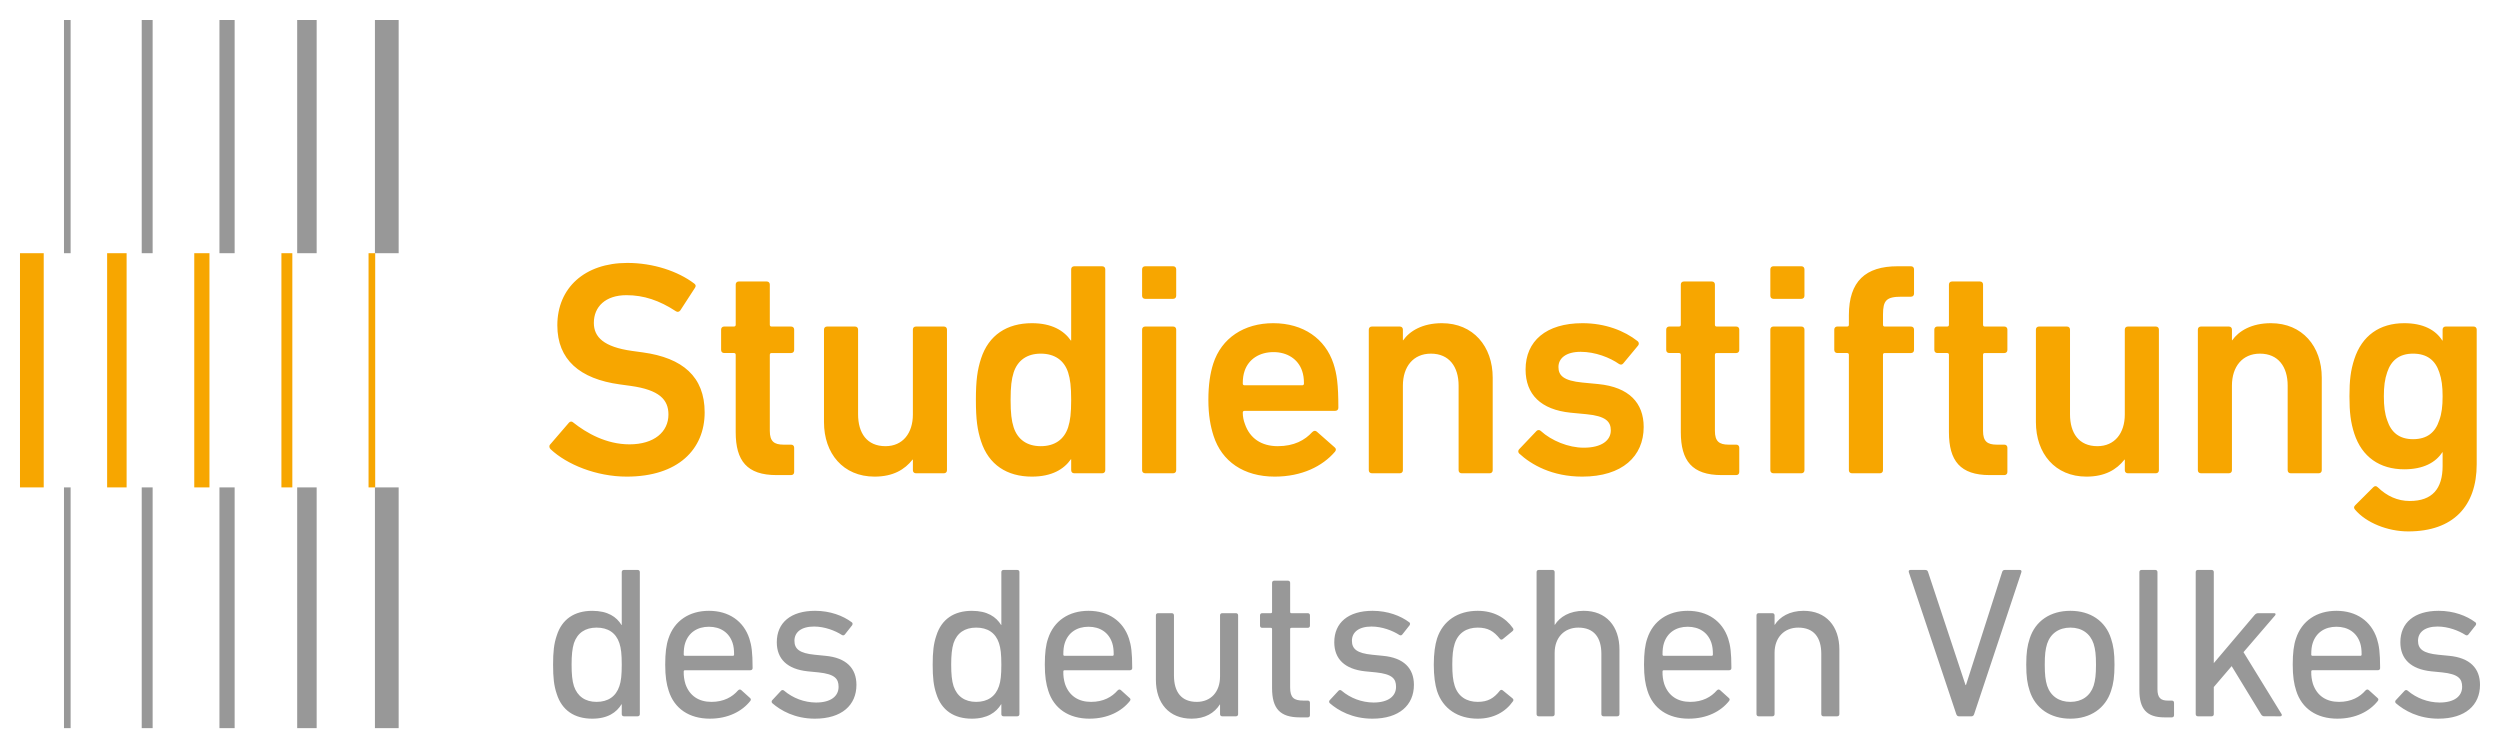
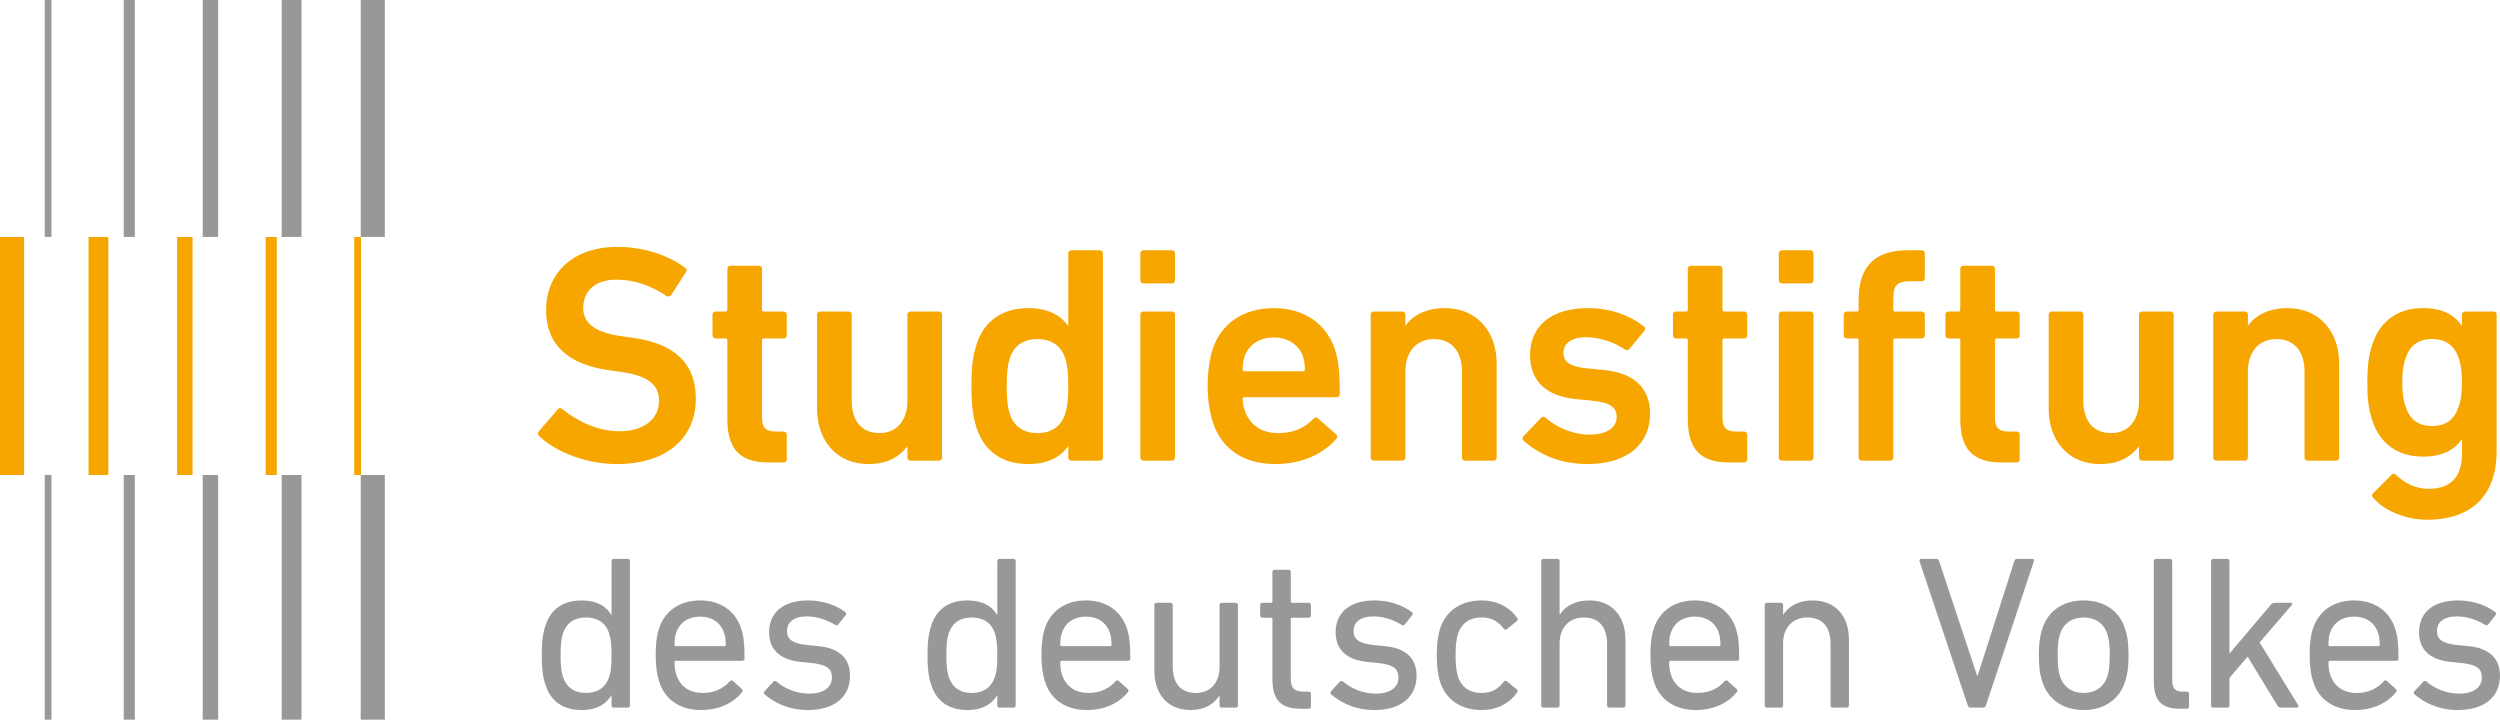
- <svg xmlns="http://www.w3.org/2000/svg" viewBox="0 0 165.485 49.521" height="187.167" width="625.456">
-   <path d="M25.17 135.168h1.571v-15.503H25.17zm5.768 0h1.29v-15.503h-1.29zm5.768 0h1.006v-15.503h-1.006Zm5.769 0h.723v-15.503h-.723zm5.768 0h.44v-15.503h-.44zm135.335-3.191c-.907 0-1.45-.444-1.712-1.25-.162-.443-.222-.927-.222-1.592 0-.644.06-1.128.222-1.592.261-.785.805-1.228 1.712-1.228.927 0 1.472.443 1.733 1.228.162.464.222.948.222 1.592 0 .665-.06 1.15-.222 1.592-.261.806-.806 1.25-1.733 1.25m-.322 6.105c2.982 0 4.534-1.672 4.534-4.453v-8.906c0-.121-.08-.202-.202-.202h-1.853c-.121 0-.202.08-.202.202v.725h-.02c-.443-.705-1.27-1.149-2.519-1.149-1.632 0-2.8.826-3.305 2.378-.242.746-.322 1.39-.322 2.458 0 1.068.08 1.733.322 2.48.504 1.53 1.673 2.356 3.305 2.356 1.25 0 2.076-.443 2.519-1.128h.02v.907c0 1.511-.685 2.318-2.176 2.318-.806 0-1.511-.323-2.116-.907-.1-.101-.201-.101-.302 0l-1.19 1.188c-.1.101-.1.182-.02.283.746.886 2.177 1.45 3.527 1.45m-5.924-3.848c.12 0 .202-.081.202-.202v-6.126c0-2.075-1.29-3.607-3.366-3.607-1.29 0-2.136.524-2.559 1.129h-.02v-.705c0-.121-.08-.202-.201-.202h-1.854c-.121 0-.202.08-.202.202v9.31c0 .12.081.2.202.2h1.854c.12 0 .2-.08.2-.2v-5.603c0-1.25.686-2.115 1.855-2.115 1.209 0 1.834.866 1.834 2.115v5.602c0 .12.08.202.201.202zm-10.78 0c.12 0 .201-.081.201-.202v-9.31c0-.12-.08-.201-.201-.201h-1.854c-.121 0-.202.08-.202.202v5.621c0 1.23-.665 2.096-1.813 2.096-1.23 0-1.814-.866-1.814-2.116v-5.601c0-.121-.08-.202-.201-.202h-1.854c-.121 0-.202.08-.202.202v6.125c0 2.076 1.27 3.607 3.345 3.607 1.23 0 1.995-.463 2.52-1.128h.02v.705c0 .12.08.202.2.202zm-10.03.12c.122 0 .202-.08.202-.201v-1.612c0-.121-.08-.202-.201-.202h-.504c-.625 0-.907-.221-.907-.906v-5.038c0-.08.04-.12.121-.12h1.29c.12 0 .201-.081.201-.202v-1.35c0-.121-.08-.202-.201-.202h-1.29c-.08 0-.12-.04-.12-.12v-2.66c0-.121-.081-.202-.202-.202h-1.854c-.12 0-.202.08-.202.201v2.66c0 .08-.04.12-.12.12h-.645c-.121 0-.202.082-.202.203v1.35c0 .12.08.201.202.201h.645c.08 0 .12.04.12.121v5.118c0 1.894.746 2.841 2.7 2.841zm-8.234-.12c.12 0 .201-.081.201-.202v-7.637c0-.08.04-.12.121-.12h1.733c.12 0 .201-.081.201-.202v-1.35c0-.121-.08-.202-.201-.202h-1.733c-.08 0-.12-.04-.12-.12v-.666c0-.947.22-1.189 1.228-1.189h.625c.12 0 .201-.08.201-.201v-1.612c0-.121-.08-.202-.201-.202h-.887c-2.116 0-3.224.988-3.224 3.244v.625c0 .08-.04.12-.121.12h-.645c-.12 0-.201.082-.201.203v1.35c0 .12.08.201.201.201h.645c.08 0 .121.04.121.121v7.637c0 .12.08.202.202.202zm-5.2 0c.122 0 .203-.081.203-.202v-9.31c0-.12-.081-.201-.202-.201h-1.854c-.121 0-.202.08-.202.202v9.31c0 .12.08.2.202.2zm0-11.547c.122 0 .203-.08.203-.201v-1.753c0-.121-.081-.202-.202-.202h-1.854c-.121 0-.202.08-.202.202v1.753c0 .12.08.201.202.201zm-4.313 11.667c.12 0 .201-.08.201-.201v-1.612c0-.121-.08-.202-.201-.202h-.504c-.625 0-.907-.221-.907-.906v-5.038c0-.08.04-.12.12-.12h1.29c.122 0 .202-.081.202-.202v-1.35c0-.121-.08-.202-.201-.202h-1.29c-.08 0-.121-.04-.121-.12v-2.66c0-.121-.08-.202-.202-.202h-1.853c-.121 0-.202.08-.202.201v2.66c0 .08-.04.12-.12.12h-.646c-.12 0-.201.082-.201.203v1.35c0 .12.08.201.201.201h.645c.08 0 .121.04.121.121v5.118c0 1.894.746 2.841 2.7 2.841zm-10.196.101c2.66 0 4.07-1.35 4.07-3.284 0-1.592-.967-2.64-3.003-2.842l-1.047-.1c-1.25-.121-1.592-.464-1.592-1.028 0-.584.504-1.007 1.47-1.007.968 0 1.935.382 2.54.805.1.061.201.061.282-.04l.987-1.189a.199.199 0 0 0-.04-.282c-.867-.685-2.136-1.189-3.647-1.189-2.418 0-3.768 1.19-3.768 3.063 0 1.652 1.007 2.66 2.982 2.862l1.048.1c1.27.121 1.612.484 1.612 1.069 0 .664-.605 1.148-1.794 1.148-1.007 0-2.136-.464-2.84-1.108a.195.195 0 0 0-.283 0l-1.149 1.209a.195.195 0 0 0 0 .282c.807.745 2.177 1.531 4.172 1.531m-6.126-.221c.121 0 .202-.081.202-.202v-6.126c0-2.075-1.29-3.607-3.365-3.607-1.29 0-2.137.524-2.56 1.129h-.02v-.705c0-.121-.08-.202-.201-.202h-1.854c-.12 0-.202.08-.202.202v9.31c0 .12.081.2.202.2h1.854c.12 0 .201-.08.201-.2v-5.603c0-1.25.685-2.115 1.854-2.115 1.209 0 1.834.866 1.834 2.115v5.602c0 .12.08.202.201.202zm-12.291-5.945c0 .081-.041.121-.121.121h-3.81c-.08 0-.12-.04-.12-.12 0-.343.04-.585.12-.827.263-.786.988-1.25 1.915-1.25.907 0 1.633.464 1.895 1.25.08.242.12.484.12.826m-1.934 6.166c1.793 0 3.164-.685 3.99-1.652.08-.1.08-.201-.02-.282l-1.19-1.048c-.1-.08-.201-.06-.302.04-.483.524-1.189.927-2.277.927s-1.853-.524-2.176-1.47a2.132 2.132 0 0 1-.141-.746c0-.081.04-.121.12-.121h5.985c.142 0 .222-.081.222-.202 0-1.572-.1-2.237-.322-2.922-.544-1.652-1.995-2.68-3.99-2.68-1.935 0-3.425.988-3.97 2.68-.2.625-.322 1.39-.322 2.398 0 1.008.141 1.753.343 2.378.544 1.693 1.994 2.7 4.05 2.7m-6.724-.221c.12 0 .201-.081.201-.202v-9.31c0-.12-.08-.201-.201-.201h-1.854c-.121 0-.202.08-.202.202v9.31c0 .12.08.2.202.2zm0-11.547c.12 0 .201-.08.201-.201v-1.753c0-.121-.08-.202-.201-.202h-1.854c-.121 0-.202.08-.202.202v1.753c0 .12.08.201.202.201zm-8.766 9.753c-.907 0-1.531-.443-1.793-1.249-.141-.444-.201-.927-.201-1.814 0-.886.06-1.37.201-1.814.262-.805.886-1.248 1.793-1.248.927 0 1.552.443 1.814 1.248.14.444.201.928.201 1.814 0 .887-.06 1.37-.201 1.814-.262.806-.887 1.249-1.814 1.249m4.07 1.794c.122 0 .202-.081.202-.202v-13.3c0-.12-.08-.2-.202-.2h-1.853c-.121 0-.202.08-.202.2v4.716h-.02c-.463-.665-1.27-1.149-2.58-1.149-1.651 0-2.86.786-3.365 2.338-.241.745-.342 1.43-.342 2.74 0 1.31.1 1.995.342 2.74.505 1.552 1.714 2.338 3.366 2.338 1.31 0 2.116-.484 2.58-1.148h.02v.725c0 .12.08.202.2.202zm-10.477 0c.12 0 .201-.081.201-.202v-9.31c0-.12-.08-.201-.201-.201h-1.854c-.121 0-.202.08-.202.202v5.621c0 1.23-.665 2.096-1.813 2.096-1.23 0-1.814-.866-1.814-2.116v-5.601c0-.121-.08-.202-.201-.202h-1.854c-.121 0-.202.08-.202.202v6.125c0 2.076 1.27 3.607 3.345 3.607 1.23 0 1.995-.463 2.52-1.128h.02v.705c0 .12.08.202.2.202zm-10.116.12c.121 0 .202-.08.202-.201v-1.612c0-.121-.08-.202-.202-.202h-.504c-.624 0-.906-.221-.906-.906v-5.038c0-.08.04-.12.12-.12h1.29c.121 0 .202-.081.202-.202v-1.35c0-.121-.08-.202-.202-.202h-1.29c-.08 0-.12-.04-.12-.12v-2.66c0-.121-.081-.202-.202-.202h-1.854c-.121 0-.201.08-.201.201v2.66c0 .08-.04.12-.121.12h-.645c-.12 0-.201.082-.201.203v1.35c0 .12.08.201.201.201h.645c.08 0 .12.04.12.121v5.118c0 1.894.746 2.841 2.7 2.841zm-10.881.101c3.405 0 5.158-1.813 5.158-4.252 0-2.357-1.45-3.606-4.09-3.97l-.725-.1c-1.854-.262-2.52-.907-2.52-1.854 0-1.068.767-1.834 2.157-1.834 1.148 0 2.176.343 3.284 1.069.101.06.202.04.282-.06l.968-1.492c.08-.12.06-.201-.04-.282-1.089-.826-2.721-1.37-4.434-1.37-2.821 0-4.634 1.652-4.634 4.13 0 2.278 1.491 3.547 4.13 3.91l.726.1c1.894.263 2.499.907 2.499 1.894 0 1.15-.947 1.975-2.58 1.975-1.531 0-2.841-.745-3.727-1.45-.081-.081-.202-.081-.283.02l-1.249 1.45c-.08.1-.04.222.04.303 1.068 1.007 3.023 1.813 5.038 1.813" style="fill:#f7a600;fill-opacity:1;fill-rule:nonzero;stroke:none;stroke-width:.353" transform="translate(-23.847 -102.906)" />
-   <path d="M48.665 151.104h1.571v-15.936h-1.571Zm-5.146 0h1.289v-15.936h-1.29zm-5.146 0h1.006v-15.936h-1.006zm-5.145 0h.723v-15.936h-.723Zm-5.146 0h.44v-15.936h-.44Zm20.583-31.44h1.571V104.23h-1.571Zm-5.146 0h1.289V104.23h-1.29zm-5.146 0h1.006V104.23h-1.006zm-5.145 0h.723V104.23h-.723Zm-5.146 0h.44V104.23h-.44zm157.177 30.813c1.78 0 2.75-.897 2.75-2.237 0-1.097-.67-1.795-2.052-1.924l-.712-.07c-1.013-.1-1.34-.385-1.34-.927 0-.555.441-.94 1.297-.94.698 0 1.396.27 1.838.555.071.043.142.043.2-.028l.484-.613c.042-.071.042-.156-.029-.199-.57-.428-1.425-.756-2.422-.756-1.61 0-2.537.785-2.537 2.081 0 1.111.699 1.781 2.038 1.924l.727.071c1.069.114 1.325.413 1.325.955 0 .612-.499 1.04-1.496 1.04a3.314 3.314 0 0 1-2.109-.784.138.138 0 0 0-.2 0l-.584.627a.138.138 0 0 0 0 .2c.556.484 1.496 1.026 2.822 1.026m-8.336-4.161c-.057 0-.085-.029-.085-.086 0-.313.028-.556.1-.769.227-.684.797-1.069 1.567-1.069.77 0 1.339.385 1.567 1.07.071.212.1.455.1.768 0 .057-.029.086-.086.086zm1.653 4.16c1.197 0 2.123-.484 2.664-1.168.057-.071.057-.142-.014-.2l-.584-.527c-.071-.057-.143-.043-.214.029-.37.428-.94.755-1.752.755-.841 0-1.454-.399-1.724-1.183a2.559 2.559 0 0 1-.114-.826c0-.057.028-.086.085-.086h4.317c.1 0 .157-.056.157-.142 0-1.04-.071-1.51-.214-1.952-.384-1.169-1.368-1.839-2.678-1.839-1.297 0-2.295.656-2.68 1.839-.142.413-.213.94-.213 1.724s.085 1.282.228 1.724c.37 1.183 1.354 1.853 2.736 1.853m-3.786-.157c.085 0 .128-.086.085-.143l-2.522-4.103 2.095-2.437c.057-.071.028-.143-.057-.143h-1.054c-.1 0-.171.029-.257.128l-2.693 3.178v-6.027c0-.086-.057-.143-.142-.143h-.912c-.086 0-.143.057-.143.143v9.404c0 .086.057.143.143.143h.912c.085 0 .142-.057.142-.143v-1.795L171.57 147l1.937 3.177c.058.1.13.143.229.143zm-7.177.071c.085 0 .142-.057.142-.142v-.827c0-.085-.057-.142-.142-.142h-.27c-.471 0-.685-.186-.685-.756v-7.75c0-.087-.057-.143-.142-.143h-.912c-.086 0-.143.056-.143.142v7.823c0 1.225.47 1.795 1.667 1.795zm-6.72-1.026c-.755 0-1.31-.385-1.539-1.069-.114-.37-.156-.74-.156-1.396 0-.655.042-1.012.156-1.382.228-.684.784-1.069 1.54-1.069.754 0 1.31.385 1.538 1.069.114.37.157.727.157 1.382 0 .656-.043 1.026-.157 1.396-.228.684-.784 1.069-1.539 1.069m0 1.112c1.325 0 2.322-.684 2.693-1.838.157-.471.228-.94.228-1.74 0-.783-.071-1.253-.228-1.723-.37-1.169-1.368-1.839-2.693-1.839s-2.323.67-2.693 1.839c-.157.47-.228.94-.228 1.724 0 .798.071 1.268.228 1.739.37 1.154 1.368 1.838 2.693 1.838m-6.54-.157c.085 0 .142-.057.17-.143l3.121-9.376c.043-.114-.014-.17-.1-.17h-.983c-.1 0-.156.042-.185.142l-2.394 7.48h-.028l-2.48-7.48c-.028-.1-.085-.142-.2-.142h-.968c-.086 0-.143.056-.1.17l3.135 9.376c.028.086.086.143.17.143zm-8.894 0c.086 0 .143-.057.143-.143v-4.275c0-1.552-.884-2.565-2.365-2.565-.927 0-1.582.4-1.91.927h-.014v-.627c0-.086-.058-.143-.143-.143h-.912c-.085 0-.142.057-.142.143v6.54c0 .086.057.143.142.143h.912c.085 0 .143-.057.143-.143v-4.06c0-1.013.64-1.668 1.567-1.668 1.026 0 1.525.641 1.525 1.738v3.99c0 .086.057.143.142.143zm-11.478-4.004c-.056 0-.085-.029-.085-.086 0-.313.029-.555.1-.769.228-.684.797-1.069 1.567-1.069.77 0 1.34.385 1.568 1.07.07.213.1.455.1.768 0 .057-.03.086-.086.086zm1.654 4.16c1.196 0 2.123-.484 2.664-1.168.057-.071.057-.142-.014-.2l-.585-.527c-.07-.057-.142-.043-.213.029-.37.428-.94.755-1.753.755-.84 0-1.453-.399-1.724-1.183a2.559 2.559 0 0 1-.114-.826c0-.057.029-.085.085-.085h4.318c.1 0 .156-.057.156-.143 0-1.04-.07-1.51-.213-1.952-.385-1.169-1.368-1.839-2.679-1.839-1.296 0-2.294.656-2.679 1.839-.142.413-.213.94-.213 1.724s.085 1.282.227 1.724c.37 1.183 1.354 1.853 2.737 1.853m-4.733-.157c.086 0 .143-.057.143-.143v-4.275c0-1.552-.884-2.565-2.366-2.565-.926 0-1.581.4-1.909.927h-.014v-3.49c0-.087-.057-.143-.143-.143h-.912c-.085 0-.142.056-.142.142v9.404c0 .086.057.143.142.143h.912c.086 0 .143-.057.143-.143v-4.06c0-1.013.641-1.668 1.567-1.668 1.026 0 1.525.641 1.525 1.738v3.99c0 .086.057.143.143.143zm-12.147-3.42c0 .77.086 1.325.214 1.739.384 1.182 1.382 1.838 2.693 1.838 1.04 0 1.838-.442 2.337-1.155.042-.071.042-.128-.043-.2l-.627-.512c-.071-.057-.143-.057-.2.014-.398.499-.783.74-1.467.74-.74 0-1.297-.355-1.525-1.068-.114-.356-.157-.783-.157-1.396 0-.599.043-1.026.157-1.382.228-.713.784-1.069 1.525-1.069.684 0 1.069.242 1.468.74.056.072.128.072.199.015l.627-.513c.085-.07.085-.128.043-.2-.499-.712-1.297-1.154-2.337-1.154-1.311 0-2.308.656-2.693 1.839-.128.413-.214.969-.214 1.724m-4.065 3.577c1.781 0 2.75-.898 2.75-2.238 0-1.097-.67-1.795-2.052-1.923l-.712-.071c-1.012-.1-1.34-.385-1.34-.927 0-.555.442-.94 1.297-.94.698 0 1.396.27 1.838.555.071.043.142.043.2-.028l.484-.613c.043-.07.043-.156-.029-.199-.57-.428-1.424-.756-2.422-.756-1.61 0-2.536.785-2.536 2.081 0 1.111.698 1.781 2.037 1.924l.727.071c1.069.114 1.325.413 1.325.955 0 .613-.499 1.04-1.496 1.04a3.315 3.315 0 0 1-2.109-.784.138.138 0 0 0-.2 0l-.583.627a.138.138 0 0 0 0 .2c.555.484 1.496 1.026 2.821 1.026m-4.275-.086c.086 0 .143-.057.143-.142v-.827c0-.085-.057-.143-.143-.143h-.299c-.613 0-.87-.185-.87-.869v-3.861c0-.057.029-.086.086-.086h1.083c.086 0 .143-.057.143-.142v-.684c0-.086-.057-.143-.143-.143h-1.083c-.057 0-.085-.028-.085-.085v-1.924c0-.085-.057-.142-.143-.142h-.912c-.085 0-.142.056-.142.142v1.924c0 .057-.029.085-.086.085h-.57c-.085 0-.142.057-.142.143v.684c0 .085.057.142.142.142h.57c.057 0 .086.029.086.086v3.904c0 1.34.513 1.938 1.838 1.938zm-4.755-.071c.086 0 .143-.057.143-.143v-6.54c0-.086-.057-.143-.143-.143h-.912c-.085 0-.142.057-.142.143v4.047c0 1.026-.613 1.681-1.54 1.681-1.01 0-1.51-.641-1.51-1.753v-3.975c0-.086-.057-.143-.142-.143h-.912c-.085 0-.142.057-.142.143v4.26c0 1.554.869 2.58 2.365 2.58.884 0 1.51-.371 1.867-.94h.014v.64c0 .086.057.143.142.143zm-11.342-4.004c-.057 0-.085-.029-.085-.086 0-.313.028-.555.1-.769.227-.684.797-1.069 1.567-1.069.77 0 1.34.385 1.567 1.07.071.213.1.455.1.768 0 .057-.029.086-.085.086zm1.653 4.16c1.197 0 2.123-.484 2.665-1.168.057-.071.057-.142-.015-.2l-.584-.527c-.071-.057-.142-.043-.214.029-.37.428-.94.755-1.752.755-.841 0-1.454-.399-1.725-1.183a2.56 2.56 0 0 1-.113-.826c0-.057.028-.085.085-.085h4.318c.1 0 .157-.057.157-.143 0-1.04-.072-1.51-.214-1.952-.385-1.169-1.368-1.839-2.68-1.839-1.296 0-2.293.656-2.678 1.839-.143.413-.214.94-.214 1.724s.086 1.282.228 1.724c.37 1.183 1.354 1.853 2.736 1.853m-7.508-1.112c-.755 0-1.268-.37-1.496-1.04-.114-.356-.157-.798-.157-1.425 0-.613.043-1.054.157-1.425.228-.67.74-1.026 1.496-1.026.755 0 1.283.342 1.51 1.026.114.342.157.741.157 1.425s-.043 1.097-.157 1.425c-.227.684-.755 1.04-1.51 1.04m2.722.955c.085 0 .142-.057.142-.143v-9.404c0-.086-.057-.142-.142-.142h-.912c-.086 0-.143.056-.143.142v3.505h-.014c-.328-.542-.912-.94-1.938-.94-1.183 0-2.009.555-2.35 1.638-.186.542-.243 1.083-.243 1.924 0 .855.057 1.396.242 1.938.342 1.083 1.168 1.639 2.351 1.639 1.026 0 1.61-.414 1.938-.955h.014v.655c0 .086.057.143.143.143zm-13.397.157c1.782 0 2.75-.898 2.75-2.238 0-1.097-.67-1.795-2.051-1.923l-.713-.071c-1.011-.1-1.34-.385-1.34-.927 0-.555.443-.94 1.297-.94.699 0 1.397.27 1.839.555.07.043.142.043.2-.028l.484-.613c.042-.07.042-.156-.029-.199-.57-.428-1.425-.756-2.422-.756-1.61 0-2.537.785-2.537 2.081 0 1.111.699 1.781 2.038 1.924l.727.071c1.068.114 1.325.413 1.325.955 0 .613-.499 1.04-1.496 1.04a3.315 3.315 0 0 1-2.11-.784.138.138 0 0 0-.199 0l-.584.627a.138.138 0 0 0 0 .2c.556.484 1.496 1.026 2.821 1.026m-8.597-4.161c-.058 0-.086-.029-.086-.086 0-.313.028-.555.1-.769.228-.684.798-1.069 1.567-1.069.77 0 1.34.385 1.567 1.07.072.213.1.455.1.768 0 .057-.028.086-.085.086zm1.652 4.16c1.197 0 2.123-.484 2.665-1.168.057-.071.057-.142-.014-.2l-.584-.527c-.072-.057-.143-.043-.214.029-.37.428-.94.755-1.753.755-.84 0-1.453-.399-1.724-1.182a2.56 2.56 0 0 1-.114-.827c0-.057.028-.085.086-.085h4.317c.1 0 .157-.057.157-.143 0-1.04-.071-1.51-.214-1.952-.384-1.169-1.368-1.839-2.679-1.839-1.296 0-2.294.656-2.679 1.839-.142.413-.213.94-.213 1.724s.085 1.283.228 1.724c.37 1.183 1.353 1.853 2.735 1.853m-7.507-1.112c-.755 0-1.268-.37-1.497-1.04-.114-.356-.156-.798-.156-1.425 0-.613.042-1.054.156-1.425.229-.67.742-1.026 1.497-1.026.755 0 1.282.342 1.51 1.026.114.342.157.741.157 1.425s-.043 1.097-.157 1.425c-.228.684-.755 1.04-1.51 1.04m2.721.955c.086 0 .143-.057.143-.143v-9.404c0-.086-.057-.142-.143-.142h-.911c-.086 0-.143.056-.143.142v3.505h-.015c-.327-.542-.911-.94-1.938-.94-1.182 0-2.009.555-2.35 1.638-.186.542-.242 1.084-.242 1.924 0 .855.056 1.396.242 1.938.341 1.083 1.168 1.639 2.35 1.639 1.027 0 1.61-.414 1.938-.955h.015v.655c0 .086.057.143.143.143h.911" style="fill:#989898;fill-opacity:1;fill-rule:nonzero;stroke:none;stroke-width:.353" transform="translate(-23.847 -102.906)" />
+ <svg xmlns="http://www.w3.org/2000/svg" viewBox="0 0 26.458 7.616" height="28.785" width="100">
+   <path style="fill:#f7a600;fill-opacity:1;fill-rule:nonzero;stroke:none;stroke-width:.353" d="M1.323 32.262h1.571V16.759H1.323Zm5.768 0h1.29V16.759h-1.29zm5.768 0h1.006V16.759h-1.006zm5.769 0h.723V16.759h-.723zm5.768 0h.44V16.759h-.44zm135.335-3.191c-.907 0-1.45-.444-1.712-1.25-.162-.443-.222-.927-.222-1.592 0-.644.06-1.128.222-1.592.261-.785.805-1.228 1.712-1.228.927 0 1.472.443 1.733 1.228.162.464.222.948.222 1.592 0 .665-.06 1.15-.222 1.592-.261.806-.806 1.25-1.733 1.25m-.322 6.105c2.982 0 4.534-1.672 4.534-4.453v-8.906c0-.121-.08-.202-.202-.202h-1.853c-.121 0-.202.08-.202.202v.725h-.02c-.443-.705-1.27-1.149-2.519-1.149-1.632 0-2.8.826-3.305 2.378-.242.746-.322 1.39-.322 2.458 0 1.068.08 1.733.322 2.48.504 1.53 1.673 2.356 3.305 2.356 1.25 0 2.076-.443 2.519-1.128h.02v.907c0 1.511-.685 2.318-2.176 2.318-.806 0-1.511-.323-2.116-.907-.1-.101-.201-.101-.302 0l-1.19 1.188c-.1.101-.1.182-.02.283.746.886 2.177 1.45 3.527 1.45m-5.924-3.848c.12 0 .202-.081.202-.202V25c0-2.075-1.29-3.607-3.366-3.607-1.29 0-2.136.524-2.559 1.129h-.02v-.705c0-.121-.08-.202-.201-.202h-1.854c-.121 0-.202.08-.202.202v9.31c0 .12.081.2.202.2h1.854c.12 0 .2-.08.2-.2v-5.603c0-1.25.686-2.115 1.855-2.115 1.209 0 1.834.866 1.834 2.115v5.602c0 .12.08.202.201.202zm-10.78 0c.12 0 .201-.081.201-.202v-9.31c0-.12-.08-.201-.201-.201h-1.854c-.121 0-.202.08-.202.202v5.621c0 1.23-.665 2.096-1.813 2.096-1.23 0-1.814-.866-1.814-2.116v-5.601c0-.121-.08-.202-.201-.202h-1.854c-.121 0-.202.08-.202.202v6.125c0 2.076 1.27 3.607 3.345 3.607 1.23 0 1.995-.463 2.52-1.128h.02v.705c0 .12.08.202.2.202zm-10.03.12c.122 0 .202-.08.202-.201v-1.612c0-.121-.08-.202-.201-.202h-.504c-.625 0-.907-.221-.907-.906v-5.038c0-.08.04-.12.121-.12h1.29c.12 0 .201-.081.201-.202v-1.35c0-.121-.08-.202-.201-.202h-1.29c-.08 0-.12-.04-.12-.12v-2.66c0-.121-.081-.202-.202-.202h-1.854c-.12 0-.202.08-.202.201v2.66c0 .08-.04.12-.12.12h-.645c-.121 0-.202.082-.202.203v1.35c0 .12.08.201.202.201h.645c.08 0 .12.04.12.121v5.118c0 1.894.746 2.841 2.7 2.841zm-8.234-.12c.12 0 .201-.081.201-.202v-7.637c0-.08.04-.12.121-.12h1.733c.12 0 .201-.081.201-.202v-1.35c0-.121-.08-.202-.201-.202h-1.733c-.08 0-.12-.04-.12-.12v-.666c0-.947.22-1.189 1.228-1.189h.625c.12 0 .201-.08.201-.201v-1.612c0-.121-.08-.202-.201-.202h-.887c-2.116 0-3.224.988-3.224 3.244v.625c0 .08-.04.12-.121.12h-.645c-.12 0-.201.082-.201.203v1.35c0 .12.08.201.201.201h.645c.08 0 .121.04.121.121v7.637c0 .12.08.202.202.202zm-5.2 0c.122 0 .203-.081.203-.202v-9.31c0-.12-.081-.201-.202-.201h-1.854c-.121 0-.202.08-.202.202v9.31c0 .12.08.2.202.2zm0-11.547c.122 0 .203-.08.203-.201v-1.753c0-.121-.081-.202-.202-.202h-1.854c-.121 0-.202.08-.202.202v1.753c0 .12.08.201.202.201zm-4.313 11.667c.12 0 .201-.08.201-.201v-1.612c0-.121-.08-.202-.201-.202h-.504c-.625 0-.907-.221-.907-.906v-5.038c0-.08.04-.12.12-.12h1.29c.122 0 .202-.081.202-.202v-1.35c0-.121-.08-.202-.201-.202h-1.29c-.08 0-.121-.04-.121-.12v-2.66c0-.121-.08-.202-.202-.202h-1.853c-.121 0-.202.08-.202.201v2.66c0 .08-.04.12-.12.12h-.646c-.12 0-.201.082-.201.203v1.35c0 .12.08.201.201.201h.645c.08 0 .121.04.121.121v5.118c0 1.894.746 2.841 2.7 2.841zm-10.196.101c2.66 0 4.07-1.35 4.07-3.284 0-1.592-.967-2.64-3.003-2.842l-1.047-.1c-1.25-.121-1.592-.464-1.592-1.028 0-.584.504-1.007 1.47-1.007.968 0 1.935.382 2.54.805.1.061.201.061.282-.04l.987-1.189a.199.199 0 0 0-.04-.282c-.867-.685-2.136-1.189-3.647-1.189-2.418 0-3.768 1.19-3.768 3.063 0 1.652 1.007 2.66 2.982 2.862l1.048.1c1.27.121 1.612.484 1.612 1.069 0 .664-.605 1.148-1.794 1.148-1.007 0-2.136-.464-2.84-1.108a.195.195 0 0 0-.283 0l-1.149 1.209a.195.195 0 0 0 0 .282c.807.745 2.177 1.531 4.172 1.531m-6.126-.221c.121 0 .202-.081.202-.202V25c0-2.075-1.29-3.607-3.365-3.607-1.29 0-2.137.524-2.56 1.129h-.02v-.705c0-.121-.08-.202-.201-.202h-1.854c-.12 0-.202.08-.202.202v9.31c0 .12.081.2.202.2h1.854c.12 0 .201-.08.201-.2v-5.603c0-1.25.685-2.115 1.854-2.115 1.209 0 1.834.866 1.834 2.115v5.602c0 .12.08.202.201.202zm-12.291-5.945c0 .081-.041.121-.121.121h-3.81c-.08 0-.12-.04-.12-.12 0-.343.04-.585.12-.827.263-.786.988-1.25 1.915-1.25.907 0 1.633.464 1.895 1.25.08.242.12.484.12.826m-1.934 6.166c1.793 0 3.164-.685 3.99-1.652.08-.1.08-.201-.02-.282l-1.19-1.048c-.1-.08-.201-.06-.302.04-.483.524-1.189.927-2.277.927s-1.853-.524-2.176-1.47a2.132 2.132 0 0 1-.141-.746c0-.081.04-.121.12-.121h5.985c.142 0 .222-.081.222-.202 0-1.572-.1-2.237-.322-2.922-.544-1.652-1.995-2.68-3.99-2.68-1.935 0-3.425.988-3.97 2.68-.2.625-.322 1.39-.322 2.398 0 1.008.141 1.753.343 2.378.544 1.693 1.994 2.7 4.05 2.7m-6.724-.221c.12 0 .201-.081.201-.202v-9.31c0-.12-.08-.201-.201-.201h-1.854c-.121 0-.202.08-.202.202v9.31c0 .12.08.2.202.2zm0-11.547c.12 0 .201-.08.201-.201v-1.753c0-.121-.08-.202-.201-.202h-1.854c-.121 0-.202.08-.202.202v1.753c0 .12.08.201.202.201zm-8.766 9.753c-.907 0-1.531-.443-1.793-1.249-.141-.444-.201-.927-.201-1.814 0-.886.06-1.37.201-1.814.262-.805.886-1.248 1.793-1.248.927 0 1.552.443 1.814 1.248.14.444.201.928.201 1.814 0 .887-.06 1.37-.201 1.814-.262.806-.887 1.249-1.814 1.249m4.07 1.794c.122 0 .202-.081.202-.202v-13.3c0-.12-.08-.2-.202-.2h-1.853c-.121 0-.202.08-.202.2v4.716h-.02c-.463-.665-1.27-1.149-2.58-1.149-1.651 0-2.86.786-3.365 2.338-.241.745-.342 1.43-.342 2.74 0 1.31.1 1.995.342 2.74.505 1.552 1.714 2.338 3.366 2.338 1.31 0 2.116-.484 2.58-1.148h.02v.725c0 .12.08.202.2.202zm-10.477 0c.12 0 .201-.081.201-.202v-9.31c0-.12-.08-.201-.201-.201h-1.854c-.121 0-.202.08-.202.202v5.621c0 1.23-.665 2.096-1.813 2.096-1.23 0-1.814-.866-1.814-2.116v-5.601c0-.121-.08-.202-.201-.202h-1.854c-.121 0-.202.08-.202.202v6.125c0 2.076 1.27 3.607 3.345 3.607 1.23 0 1.995-.463 2.52-1.128h.02v.705c0 .12.08.202.2.202zm-10.116.12c.121 0 .202-.08.202-.201v-1.612c0-.121-.08-.202-.202-.202h-.504c-.624 0-.906-.221-.906-.906v-5.038c0-.08.04-.12.12-.12h1.29c.121 0 .202-.081.202-.202v-1.35c0-.121-.08-.202-.202-.202h-1.29c-.08 0-.12-.04-.12-.12v-2.66c0-.121-.081-.202-.202-.202h-1.854c-.121 0-.201.08-.201.201v2.66c0 .08-.04.12-.121.12h-.645c-.12 0-.201.082-.201.203v1.35c0 .12.08.201.201.201h.645c.08 0 .12.04.12.121v5.118c0 1.894.746 2.841 2.7 2.841zm-10.881.101c3.405 0 5.158-1.813 5.158-4.252 0-2.357-1.45-3.606-4.09-3.97l-.725-.1c-1.854-.262-2.52-.907-2.52-1.854 0-1.068.767-1.834 2.157-1.834 1.148 0 2.176.343 3.284 1.069.101.06.202.04.282-.06L46 19.056c.08-.12.06-.201-.04-.282-1.089-.826-2.721-1.37-4.434-1.37-2.821 0-4.634 1.652-4.634 4.13 0 2.278 1.491 3.547 4.13 3.91l.726.1c1.894.263 2.499.907 2.499 1.894 0 1.15-.947 1.975-2.58 1.975-1.531 0-2.841-.745-3.727-1.45-.081-.081-.202-.081-.283.02l-1.249 1.45c-.08.1-.04.222.04.303 1.068 1.007 3.023 1.813 5.038 1.813" transform="translate(-.215 -.215) scale(.16248)" />
+   <path style="fill:#989898;fill-opacity:1;fill-rule:nonzero;stroke:none;stroke-width:.353" d="M24.818 48.198h1.571V32.262h-1.571zm-5.146 0h1.289V32.262h-1.29zm-5.146 0h1.006V32.262h-1.006zm-5.145 0h.723V32.262h-.723Zm-5.146 0h.44V32.262h-.44zm20.583-31.44h1.571V1.324h-1.571zm-5.146 0h1.289V1.324h-1.29zm-5.146 0h1.006V1.324h-1.006zm-5.145 0h.723V1.324h-.723Zm-5.146 0h.44V1.324h-.44zm157.177 30.813c1.78 0 2.75-.897 2.75-2.237 0-1.097-.67-1.795-2.052-1.924l-.712-.07c-1.013-.1-1.34-.385-1.34-.927 0-.555.441-.94 1.297-.94.698 0 1.396.27 1.838.555.071.043.142.043.2-.028l.484-.613c.042-.071.042-.156-.029-.199-.57-.428-1.425-.756-2.422-.756-1.61 0-2.537.785-2.537 2.081 0 1.111.699 1.781 2.038 1.924l.727.071c1.069.114 1.325.413 1.325.955 0 .612-.499 1.04-1.496 1.04a3.314 3.314 0 0 1-2.109-.784.138.138 0 0 0-.2 0l-.584.627a.138.138 0 0 0 0 .2c.556.484 1.496 1.026 2.822 1.026m-8.336-4.161c-.057 0-.085-.029-.085-.086 0-.313.028-.556.1-.769.227-.684.797-1.069 1.567-1.069.77 0 1.339.385 1.567 1.07.071.212.1.455.1.768 0 .057-.029.086-.086.086zm1.653 4.16c1.197 0 2.123-.484 2.664-1.168.057-.071.057-.142-.014-.2l-.584-.527c-.071-.057-.143-.043-.214.029-.37.428-.94.755-1.752.755-.841 0-1.454-.399-1.724-1.183a2.559 2.559 0 0 1-.114-.826c0-.057.028-.086.085-.086h4.317c.1 0 .157-.056.157-.142 0-1.04-.071-1.51-.214-1.952-.384-1.169-1.368-1.839-2.678-1.839-1.297 0-2.295.656-2.68 1.839-.142.413-.213.94-.213 1.724s.085 1.282.228 1.724c.37 1.183 1.354 1.853 2.736 1.853m-3.786-.157c.085 0 .128-.086.085-.143l-2.522-4.103 2.095-2.437c.057-.071.028-.143-.057-.143h-1.054c-.1 0-.171.029-.257.128l-2.693 3.178v-6.027c0-.086-.057-.143-.142-.143h-.912c-.086 0-.143.057-.143.143v9.404c0 .086.057.143.143.143h.912c.085 0 .142-.057.142-.143v-1.795l1.183-1.383 1.937 3.177c.058.1.13.143.229.143zm-7.177.071c.085 0 .142-.057.142-.142v-.827c0-.085-.057-.142-.142-.142h-.27c-.471 0-.685-.186-.685-.756v-7.75c0-.087-.057-.143-.142-.143h-.912c-.086 0-.143.056-.143.142v7.823c0 1.225.47 1.795 1.667 1.795zm-6.72-1.026c-.755 0-1.31-.385-1.539-1.069-.114-.37-.156-.74-.156-1.396 0-.655.042-1.012.156-1.382.228-.684.784-1.069 1.54-1.069.754 0 1.31.385 1.538 1.069.114.37.157.727.157 1.382 0 .656-.043 1.026-.157 1.396-.228.684-.784 1.069-1.539 1.069m0 1.112c1.325 0 2.322-.684 2.693-1.838.157-.471.228-.94.228-1.74 0-.783-.071-1.253-.228-1.723-.37-1.169-1.368-1.839-2.693-1.839s-2.323.67-2.693 1.839c-.157.47-.228.94-.228 1.724 0 .798.071 1.268.228 1.739.37 1.154 1.368 1.838 2.693 1.838m-6.54-.157c.085 0 .142-.057.17-.143l3.121-9.376c.043-.114-.014-.17-.1-.17h-.983c-.1 0-.156.042-.185.142l-2.394 7.48h-.028l-2.48-7.48c-.028-.1-.085-.142-.2-.142h-.968c-.086 0-.143.056-.1.17l3.135 9.376c.028.086.086.143.17.143zm-8.894 0c.086 0 .143-.057.143-.143v-4.275c0-1.552-.884-2.565-2.365-2.565-.927 0-1.582.4-1.91.927h-.014v-.627c0-.086-.058-.143-.143-.143h-.912c-.085 0-.142.057-.142.143v6.54c0 .086.057.143.142.143h.912c.085 0 .143-.057.143-.143v-4.06c0-1.013.64-1.668 1.567-1.668 1.026 0 1.525.641 1.525 1.738v3.99c0 .086.057.143.142.143zm-11.478-4.004c-.056 0-.085-.029-.085-.086 0-.313.029-.555.1-.769.228-.684.797-1.069 1.567-1.069.77 0 1.34.385 1.568 1.07.07.213.1.455.1.768 0 .057-.03.086-.086.086zm1.654 4.16c1.196 0 2.123-.484 2.664-1.168.057-.071.057-.142-.014-.2l-.585-.527c-.07-.057-.142-.043-.213.029-.37.428-.94.755-1.753.755-.84 0-1.453-.399-1.724-1.183a2.559 2.559 0 0 1-.114-.826c0-.057.029-.085.085-.085h4.318c.1 0 .156-.057.156-.143 0-1.04-.07-1.51-.213-1.952-.385-1.169-1.368-1.839-2.679-1.839-1.296 0-2.294.656-2.679 1.839-.142.413-.213.94-.213 1.724s.085 1.282.227 1.724c.37 1.183 1.354 1.853 2.737 1.853m-4.733-.157c.086 0 .143-.057.143-.143v-4.275c0-1.552-.884-2.565-2.366-2.565-.926 0-1.581.4-1.909.927h-.014v-3.49c0-.087-.057-.143-.143-.143h-.912c-.085 0-.142.056-.142.142v9.404c0 .086.057.143.142.143h.912c.086 0 .143-.057.143-.143v-4.06c0-1.013.641-1.668 1.567-1.668 1.026 0 1.525.641 1.525 1.738v3.99c0 .086.057.143.143.143zm-12.147-3.42c0 .77.086 1.325.214 1.739.384 1.182 1.382 1.838 2.693 1.838 1.04 0 1.838-.442 2.337-1.155.042-.071.042-.128-.043-.2l-.627-.512c-.071-.057-.143-.057-.2.014-.398.499-.783.74-1.467.74-.74 0-1.297-.355-1.525-1.068-.114-.356-.157-.783-.157-1.396 0-.599.043-1.026.157-1.382.228-.713.784-1.069 1.525-1.069.684 0 1.069.242 1.468.74.056.072.128.072.199.015l.627-.513c.085-.07.085-.128.043-.2-.499-.712-1.297-1.154-2.337-1.154-1.311 0-2.308.656-2.693 1.839-.128.413-.214.969-.214 1.724m-4.065 3.577c1.781 0 2.75-.898 2.75-2.238 0-1.097-.67-1.795-2.052-1.923l-.712-.071c-1.012-.1-1.34-.385-1.34-.927 0-.555.442-.94 1.297-.94.698 0 1.396.27 1.838.555.071.043.142.043.2-.028l.484-.613c.043-.07.043-.156-.029-.199-.57-.428-1.424-.756-2.422-.756-1.61 0-2.536.785-2.536 2.081 0 1.111.698 1.781 2.037 1.924l.727.071c1.069.114 1.325.413 1.325.955 0 .613-.499 1.04-1.496 1.04a3.315 3.315 0 0 1-2.109-.784.138.138 0 0 0-.2 0l-.583.627a.138.138 0 0 0 0 .2c.555.484 1.496 1.026 2.821 1.026m-4.275-.086c.086 0 .143-.057.143-.142v-.827c0-.085-.057-.143-.143-.143h-.299c-.613 0-.87-.185-.87-.869v-3.861c0-.057.029-.086.086-.086h1.083c.086 0 .143-.057.143-.142v-.684c0-.086-.057-.143-.143-.143h-1.083c-.057 0-.085-.028-.085-.085V38.58c0-.085-.057-.142-.143-.142h-.912c-.085 0-.142.056-.142.142v1.924c0 .057-.029.085-.086.085h-.57c-.085 0-.142.057-.142.143v.684c0 .085.057.142.142.142h.57c.057 0 .086.029.086.086v3.904c0 1.34.513 1.938 1.838 1.938zm-4.755-.071c.086 0 .143-.057.143-.143v-6.54c0-.086-.057-.143-.143-.143h-.912c-.085 0-.142.057-.142.143v4.047c0 1.026-.613 1.681-1.54 1.681-1.01 0-1.51-.641-1.51-1.753v-3.975c0-.086-.057-.143-.142-.143h-.912c-.085 0-.142.057-.142.143v4.26c0 1.554.869 2.58 2.365 2.58.884 0 1.51-.371 1.867-.94h.014v.64c0 .086.057.143.142.143zm-11.342-4.004c-.057 0-.085-.029-.085-.086 0-.313.028-.555.1-.769.227-.684.797-1.069 1.567-1.069.77 0 1.34.385 1.567 1.07.071.213.1.455.1.768 0 .057-.029.086-.085.086zm1.653 4.16c1.197 0 2.123-.484 2.665-1.168.057-.071.057-.142-.015-.2l-.584-.527c-.071-.057-.142-.043-.214.029-.37.428-.94.755-1.752.755-.841 0-1.454-.399-1.725-1.183a2.56 2.56 0 0 1-.113-.826c0-.057.028-.085.085-.085h4.318c.1 0 .157-.057.157-.143 0-1.04-.072-1.51-.214-1.952-.385-1.169-1.368-1.839-2.68-1.839-1.296 0-2.293.656-2.678 1.839-.143.413-.214.94-.214 1.724s.086 1.282.228 1.724c.37 1.183 1.354 1.853 2.736 1.853m-7.508-1.112c-.755 0-1.268-.37-1.496-1.04-.114-.356-.157-.798-.157-1.425 0-.613.043-1.054.157-1.425.228-.67.74-1.026 1.496-1.026.755 0 1.283.342 1.51 1.026.114.342.157.741.157 1.425s-.043 1.097-.157 1.425c-.227.684-.755 1.04-1.51 1.04m2.722.955c.085 0 .142-.057.142-.143v-9.404c0-.086-.057-.142-.142-.142h-.912c-.086 0-.143.056-.143.142v3.505h-.014c-.328-.542-.912-.94-1.938-.94-1.183 0-2.009.555-2.35 1.638-.186.542-.243 1.083-.243 1.924 0 .855.057 1.396.242 1.938.342 1.083 1.168 1.639 2.351 1.639 1.026 0 1.61-.414 1.938-.955h.014v.655c0 .086.057.143.143.143zm-13.397.157c1.782 0 2.75-.898 2.75-2.238 0-1.097-.67-1.795-2.051-1.923l-.713-.071c-1.011-.1-1.34-.385-1.34-.927 0-.555.443-.94 1.297-.94.699 0 1.397.27 1.839.555.07.043.142.043.2-.028l.484-.613c.042-.07.042-.156-.029-.199-.57-.428-1.425-.756-2.422-.756-1.61 0-2.537.785-2.537 2.081 0 1.111.699 1.781 2.038 1.924l.727.071c1.068.114 1.325.413 1.325.955 0 .613-.499 1.04-1.496 1.04a3.315 3.315 0 0 1-2.11-.784.138.138 0 0 0-.199 0l-.584.627a.138.138 0 0 0 0 .2c.556.484 1.496 1.026 2.821 1.026m-8.597-4.161c-.058 0-.086-.029-.086-.086 0-.313.028-.555.1-.769.228-.684.798-1.069 1.567-1.069.77 0 1.34.385 1.567 1.07.072.213.1.455.1.768 0 .057-.028.086-.085.086zm1.652 4.16c1.197 0 2.123-.484 2.665-1.168.057-.071.057-.142-.014-.2l-.584-.527c-.072-.057-.143-.043-.214.029-.37.428-.94.755-1.753.755-.84 0-1.453-.399-1.724-1.182a2.56 2.56 0 0 1-.114-.827c0-.057.028-.085.086-.085h4.317c.1 0 .157-.057.157-.143 0-1.04-.071-1.51-.214-1.952-.384-1.169-1.368-1.839-2.679-1.839-1.296 0-2.294.656-2.679 1.839-.142.413-.213.94-.213 1.724s.085 1.283.228 1.724c.37 1.183 1.353 1.853 2.735 1.853m-7.507-1.112c-.755 0-1.268-.37-1.497-1.04-.114-.356-.156-.798-.156-1.425 0-.613.042-1.054.156-1.425.229-.67.742-1.026 1.497-1.026.755 0 1.282.342 1.51 1.026.114.342.157.741.157 1.425s-.043 1.097-.157 1.425c-.228.684-.755 1.04-1.51 1.04m2.721.955c.086 0 .143-.057.143-.143v-9.404c0-.086-.057-.142-.143-.142h-.911c-.086 0-.143.056-.143.142v3.505h-.015c-.327-.542-.911-.94-1.938-.94-1.182 0-2.009.555-2.35 1.638-.186.542-.242 1.084-.242 1.924 0 .855.056 1.396.242 1.938.341 1.083 1.168 1.639 2.35 1.639 1.027 0 1.61-.414 1.938-.955h.015v.655c0 .086.057.143.143.143h.911" transform="translate(-.215 -.215) scale(.16248)" />
</svg>
